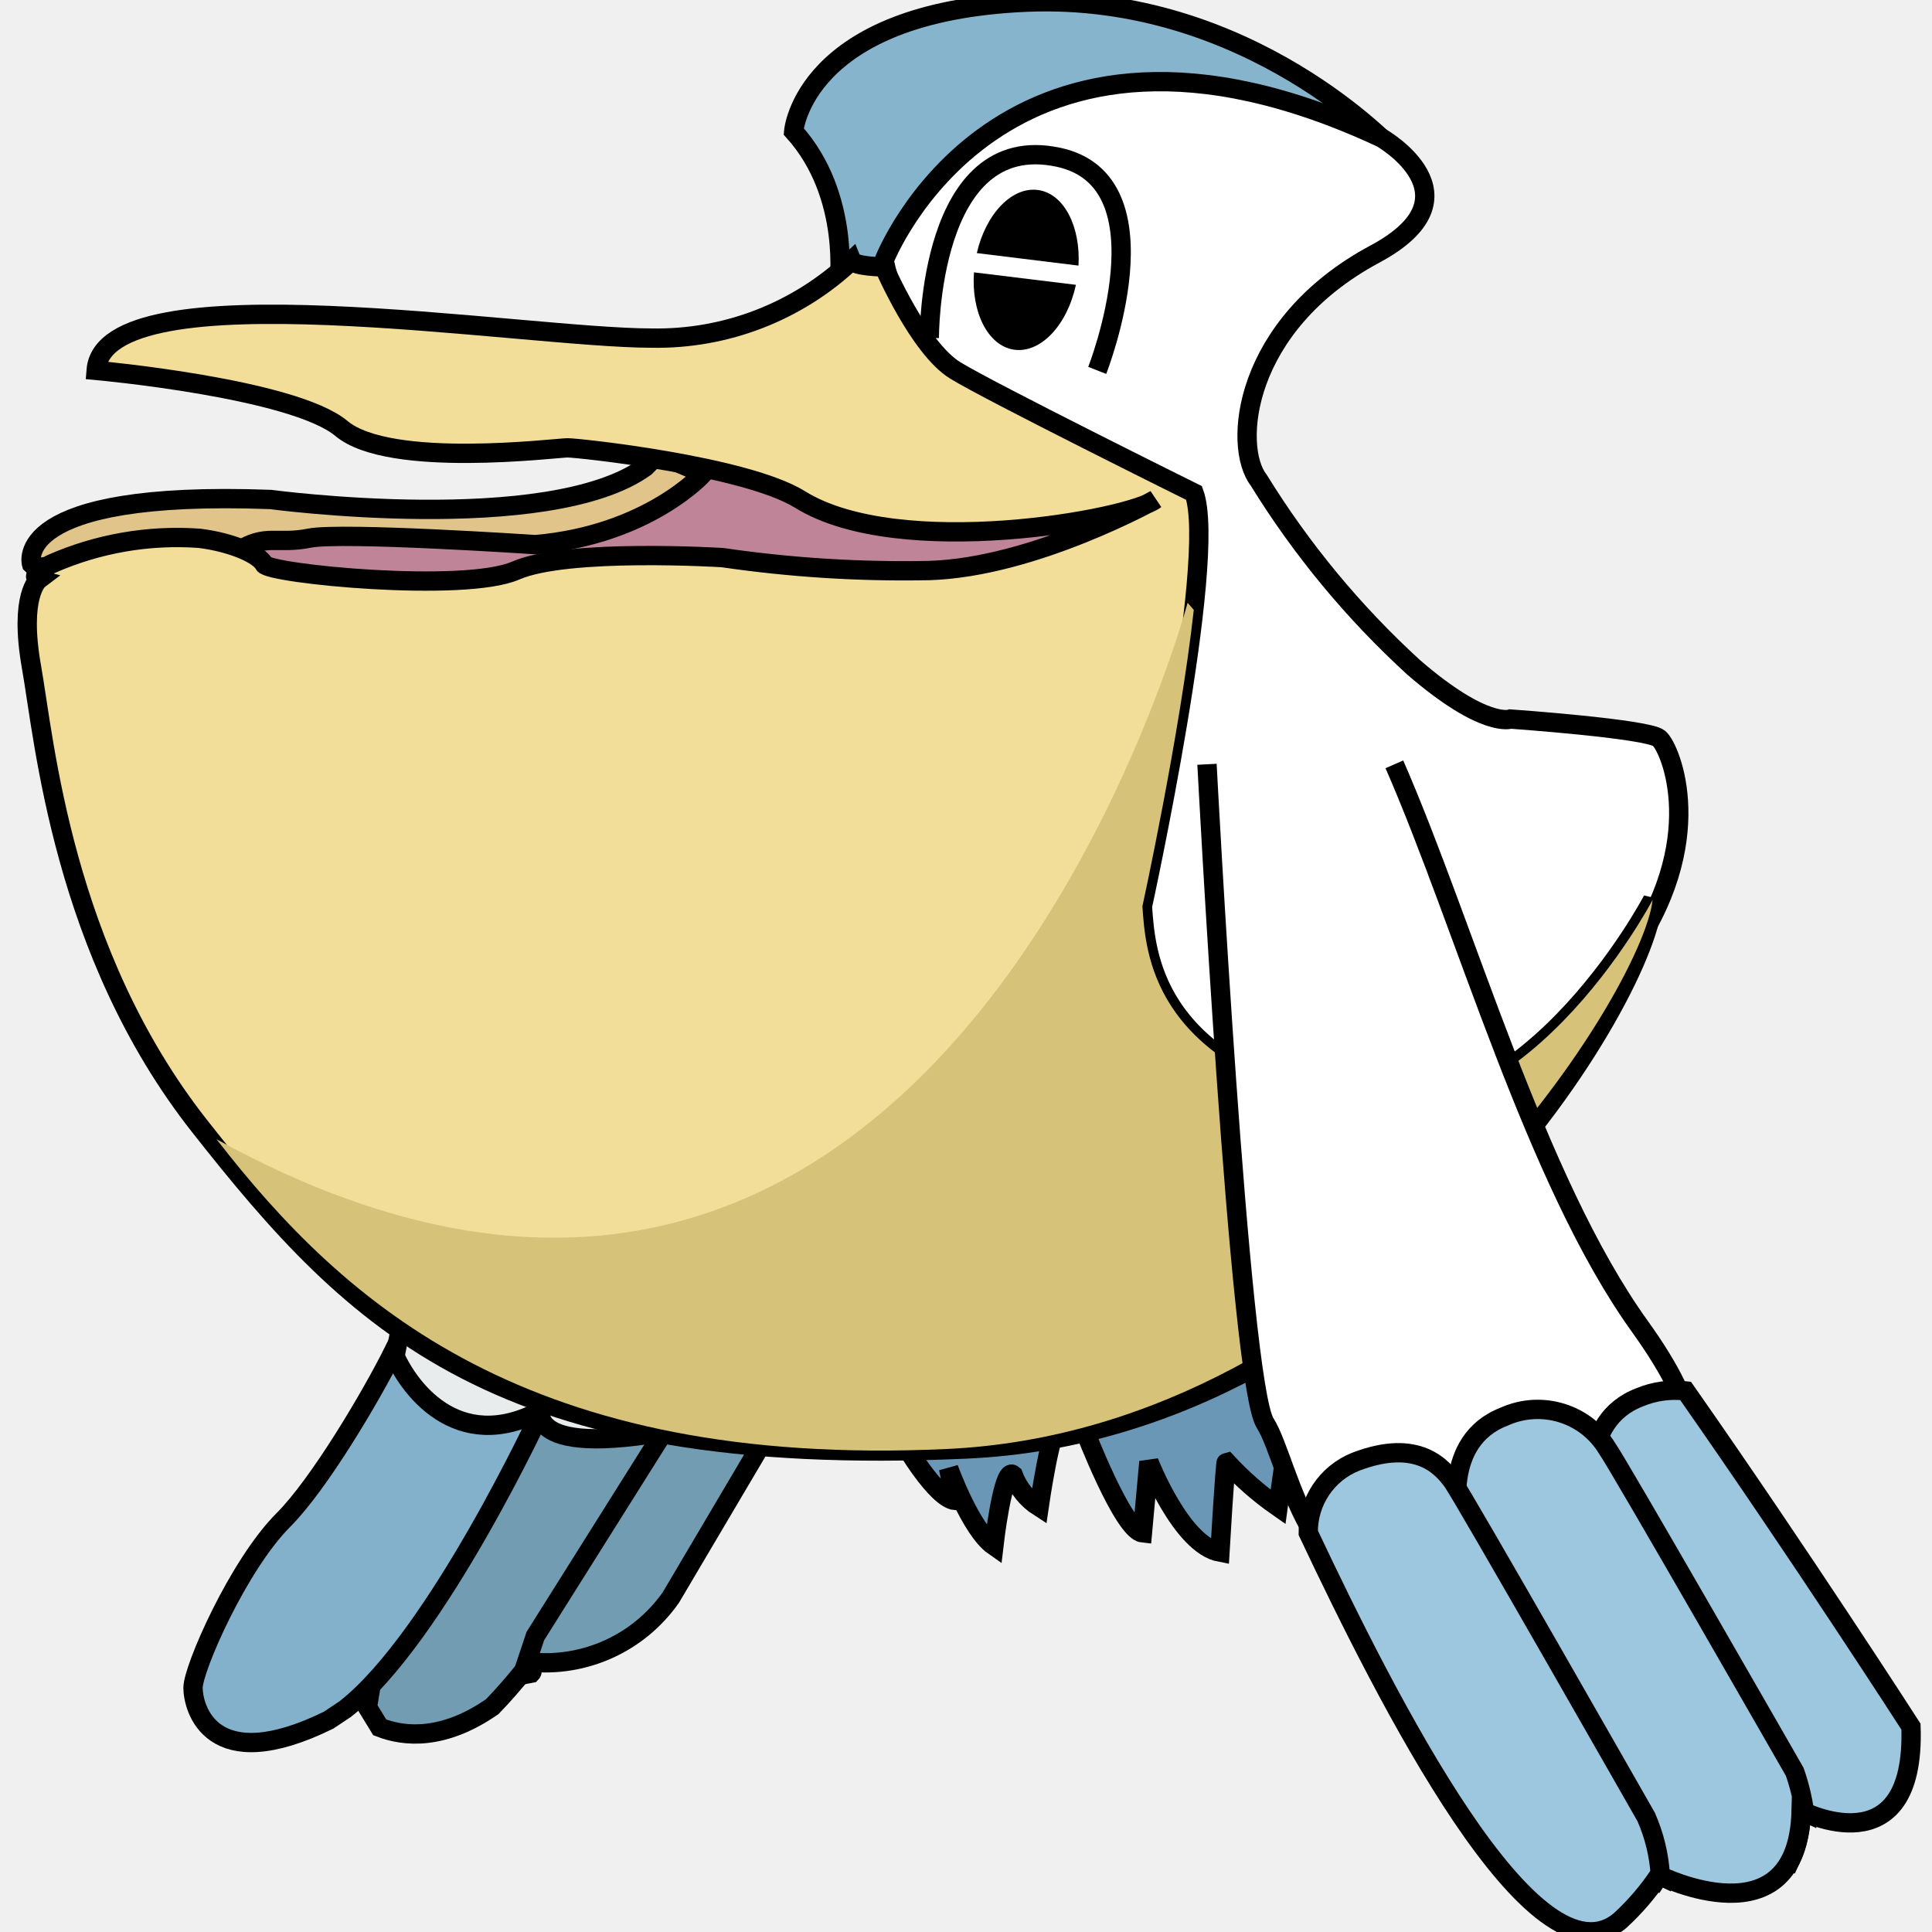
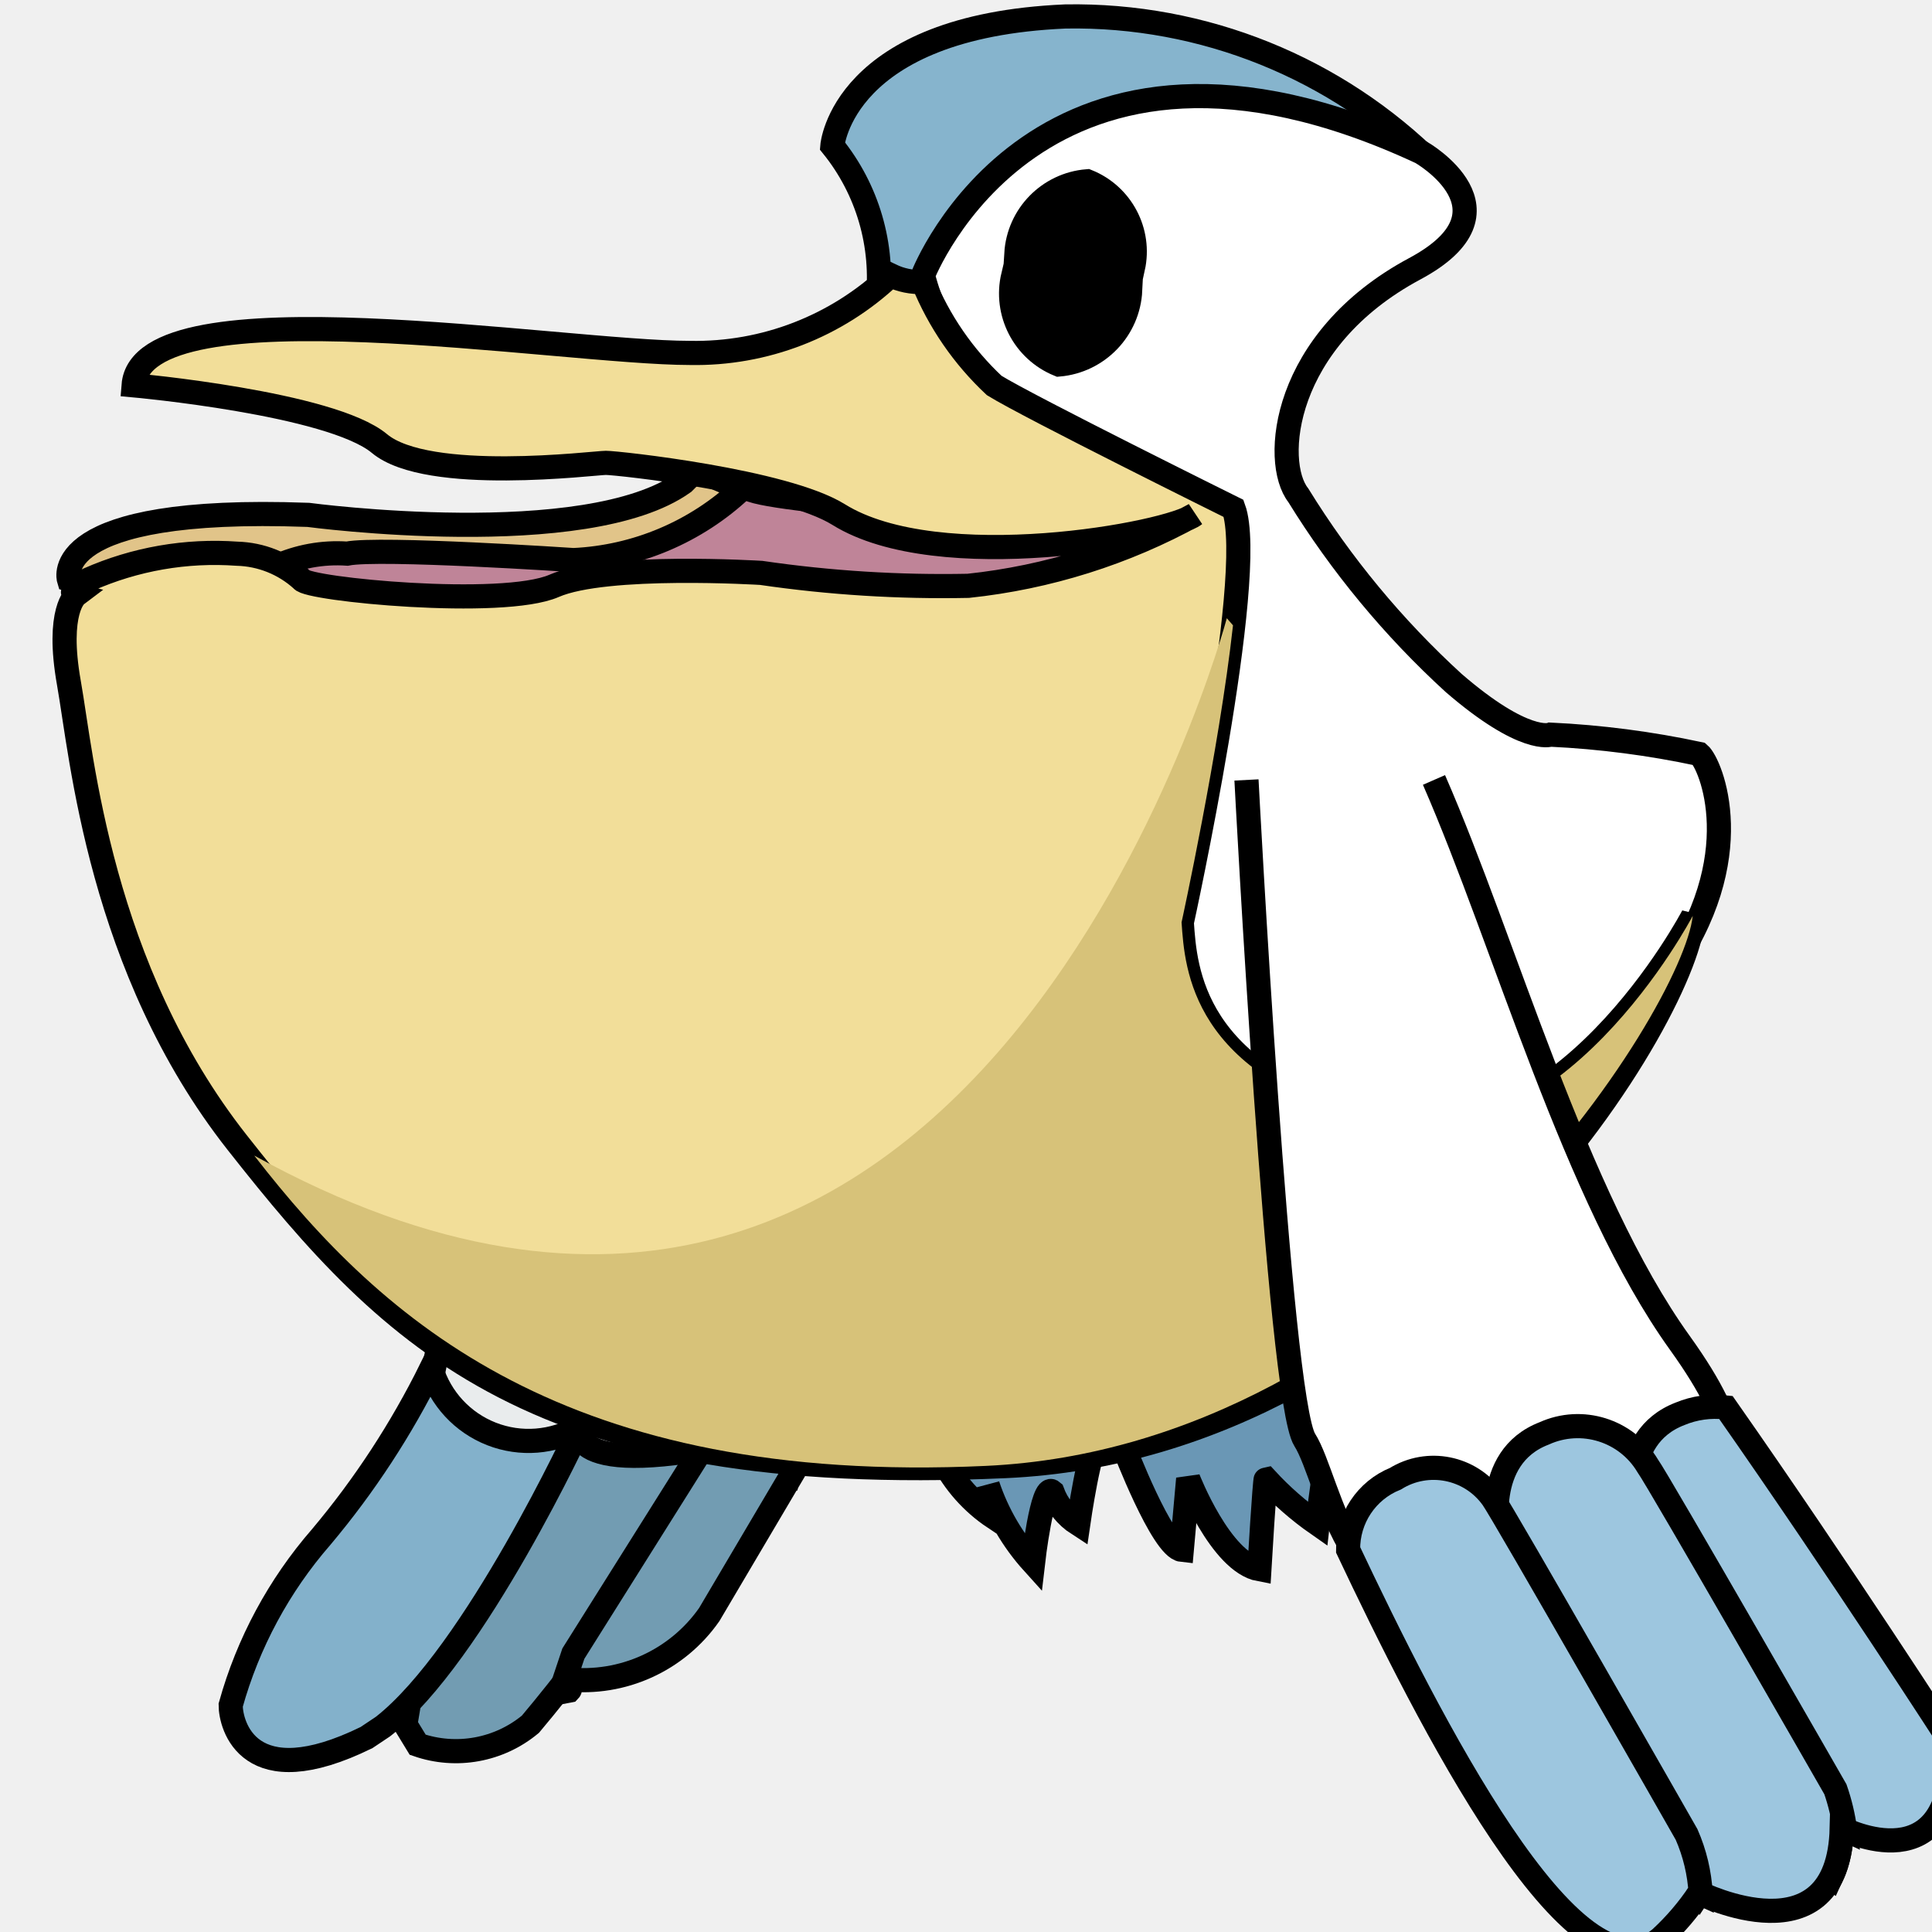
- <svg xmlns="http://www.w3.org/2000/svg" width="100" height="100" viewBox="0 0 100 100">
+ <svg xmlns="http://www.w3.org/2000/svg" width="40" height="40" viewBox="0 0 40 40">
  <defs>
    <style>
      .cls-1 {
        fill: #6a97b5;
      }

-       .cls-1, .cls-10, .cls-11, .cls-13, .cls-2, .cls-3, .cls-4, .cls-5, .cls-6, .cls-8 {
+       .cls-1, .cls-10, .cls-12, .cls-2, .cls-3, .cls-4, .cls-5, .cls-6, .cls-7, .cls-8, .cls-9 {
        stroke: #000;
-         stroke-width: 1px;
+         stroke-width: 0.5px;
      }

-       .cls-1, .cls-10, .cls-11, .cls-12, .cls-13, .cls-2, .cls-3, .cls-4, .cls-5, .cls-6, .cls-7, .cls-8, .cls-9 {
+       .cls-1, .cls-10, .cls-11, .cls-12, .cls-2, .cls-3, .cls-4, .cls-5, .cls-6, .cls-7, .cls-8, .cls-9 {
        fill-rule: evenodd;
      }

      .cls-2 {
        fill: #e9eced;
      }

      .cls-3 {
        fill: #729cb2;
      }

      .cls-4 {
        fill: #83b1cb;
      }

      .cls-5 {
        fill: #86b4cd;
      }

      .cls-6 {
        fill: #fff;
      }

      .cls-8 {
-         fill: none;
+         fill: #bf8498;
      }

      .cls-9 {
-         fill: #bf8498;
+         fill: #e1c489;
      }

      .cls-10 {
-         fill: #e1c489;
-       }
- 
-       .cls-11 {
        fill: #f2de99;
        stroke-linecap: round;
      }

-       .cls-12 {
+       .cls-11 {
        fill: #d7c279;
      }

-       .cls-13 {
+       .cls-12 {
        fill: #9dc6df;
      }
    </style>
  </defs>
-   <path id="形状_12_拷贝" data-name="形状 12 拷贝" class="cls-1" d="M56.123,73.991s2.006,5.237,3.009,5.349l0.334-3.677s1.669,4.3,3.677,4.68c0,0,.273-4.673.334-4.68A16.229,16.229,0,0,0,66.151,78s1.31-9.779,1.671-9.36C67.823,68.642,56.373,73.28,56.123,73.991Z" />
-   <path id="形状_12" data-name="形状 12" class="cls-1" d="M46.763,74.659s1.671,2.9,2.674,3.009L49.1,76s1.142,3.174,2.34,4.011c0,0,.474-4.138,1-3.677A3.361,3.361,0,0,0,53.783,78s0.641-4.431,1-4.011C54.785,73.991,47.013,73.949,46.763,74.659Z" />
-   <path id="形状_13" data-name="形状 13" class="cls-2" d="M20.354,70.648L21.022,67.3l18.386,4.68L38.74,75.662,28.042,76l-8.023-3.677Z" />
-   <path id="形状_11_拷贝_4" data-name="形状 11 拷贝 4" class="cls-3" d="M19.654,89.407l-0.637-1.042,0.334-2.006,8.692-13.706s-1.427,2.946,7.02,1.337c0,0-5.084,9.718-9.585,14.347C22.96,90.081,20.951,89.913,19.654,89.407Z" />
-   <path id="形状_11" data-name="形状 11" class="cls-4" d="M17.863,88.466l-0.852.568c-6.129,3.009-7.02-.669-7.02-1.672s2.34-6.351,4.68-8.692c1.863-1.863,4.569-6.455,5.683-8.691,0.686,1.72,3.264,5.405,7.689,3.009C28.042,72.988,22.607,84.761,17.863,88.466Z" />
-   <path id="形状_11_拷贝_2" data-name="形状 11 拷贝 2" class="cls-3" d="M38.511,74.2l0.563,1.125-4.346,7.354a7.939,7.939,0,0,1-7.354,3.343c-0.184.2,0.3,0.4,0.123,0.581l-0.458.088,0.669-2.006L34.721,73.53C34.553,74.07,34.938,74.746,38.511,74.2Zm-3.79-.672a1.567,1.567,0,0,1,.341-0.543Z" />
-   <path id="形状_4" data-name="形状 4" class="cls-5" d="M43.42,14.822s0.669-4.68-2.34-8.023c0,0,.5-6.184,12.034-6.686S72.168,7.8,72.168,7.8a14.3,14.3,0,0,0-8.692-2.34c-1.458.049-8.551-.023-11.7,2.006-3.306,2.129-5.308,9.107-5.683,8.691C45.969,16.02,43.42,14.822,43.42,14.822Z" />
-   <path id="形状_5" data-name="形状 5" class="cls-6" d="M45.76,13.484S51.777-2.06,71.5,7.133c0,0,5.269,3.014-.334,6.017-6.868,3.68-7.368,9.972-6.017,11.7a45.5,45.5,0,0,0,8.023,9.694c3.677,3.176,5.014,2.674,5.014,2.674s7.1,0.5,7.689,1S88.549,43.57,84.2,49.588,74.258,59.951,71.166,59.616s-9.36-2.34-12.7-11.7A62.612,62.612,0,0,0,60.8,35.882a94.978,94.978,0,0,0,.334-10.363s-9.193-3.677-10.029-4.68S46.846,18.5,45.76,13.484Z" />
-   <path id="椭圆_1" data-name="椭圆 1" class="cls-7" d="M50.56,13.1c0.468-2.041,1.838-3.473,3.2-3.261,1.322,0.206,2.178,1.9,2.063,3.908Zm5.128,1.642c-0.447,2.091-1.837,3.57-3.218,3.355-1.343-.21-2.206-1.95-2.057-4Z" />
-   <path id="形状_8" data-name="形状 8" class="cls-8" d="M48.1,17.5s-0.065-10.807,6.686-9.36c5.85,1.254,2.006,11.032,2.006,11.032" />
-   <path id="形状_3" data-name="形状 3" class="cls-9" d="M11.662,28.862s-1.671-2.591,10.7-1.671S35.4,23.764,36.734,24.516s16.715,1.672,16.715,1.672h6.686l-5.683,3.677L42.082,31.536H26.371l-7.02.334-4.68-1.337Z" />
-   <path id="形状_2" data-name="形状 2" class="cls-10" d="M1.633,29.2S0.463,25.352,14,25.853c0,0,14.374,1.922,19.389-1.671l0.669-.669,2.34,1s-2.841,3.176-8.692,3.677c0,0-10.029-.669-11.7-0.334s-2.256-.251-3.677.669A16.866,16.866,0,0,0,3.3,29.2S1.968,29.53,1.633,29.2Z" />
-   <path id="形状_1_拷贝" data-name="形状 1 拷贝" class="cls-11" d="M44.088,13.484A14.674,14.674,0,0,1,33.725,17.5c-6.686,0-28.331-3.677-28.749,1.671,0,0,10.2.919,12.7,3.009s11.115,1,11.7,1,9.226,0.929,12.034,2.674c5.165,3.209,17.132,1,18.386,0,0,0-6.268,3.51-11.7,3.677a65,65,0,0,1-10.7-.669s-8.023-.5-10.7.669S13.919,29.7,13.668,29.2s-1.651-1.126-3.343-1.337A16.142,16.142,0,0,0,2.636,29.2C1.37,29.834,2,30,2,30s-1.035.784-.367,4.544,1.588,14.709,8.692,23.735C18.408,68.549,25.791,76.092,50,75c22.23-1,35.54-23.992,35.54-28.421,0,0-6.853,13.121-16.38,10.7S59.3,49.337,59.131,46.913c0,0,3.928-17.968,2.674-21.395,0,0-10.575-5.243-12.369-6.351-1.877-1.16-3.677-5.349-3.677-5.349S44.22,13.8,44.088,13.484Z" />
-   <path id="形状_9" data-name="形状 9" class="cls-12" d="M49,75c-21.665,1-31.132-7.444-37.793-16.034C48.553,79.541,61.471,31.2,61.471,31.2l0.319,0.368c-0.718,6.465-2.659,15.344-2.659,15.344,0.167,2.424.5,7.939,10.029,10.363s16.38-10.7,16.38-10.7C85.033,51.375,70.846,73.987,49,75Z" />
-   <path id="形状_7_拷贝_3" data-name="形状 7 拷贝 3" class="cls-6" d="M62.474,39.559s1.671,32.008,3.009,34.1,2.507,11.031,8.357,6.017c0,0,8.286,1.9,9.026-4.011,0,0,8.744,2.357,2.006-7.02-5.424-7.548-9.031-20.7-12.7-29.083" />
-   <path id="形状_7_拷贝_2" data-name="形状 7 拷贝 2" class="cls-13" d="M93.229,93.714a5.881,5.881,0,0,1-.548,2.551c-4.433-2.665-6.138-8.9-6.138-8.9l-4.011-9.694s-0.919-4.1,2.34-5.349a4.737,4.737,0,0,1,2.372-.331c5.972,8.528,11.668,17.38,11.668,17.38C99.162,96.806,93.229,93.714,93.229,93.714Z" />
-   <path id="形状_7_拷贝" data-name="形状 7 拷贝" class="cls-13" d="M92.894,91.708A10.685,10.685,0,0,1,93.4,93.8c-0.109-.049-0.172-0.082-0.172-0.082-0.167,6.936-7.354,3.343-7.354,3.343a2,2,0,0,1-.142.253c-4.486-2.64-6.209-8.945-6.209-8.945l-4.011-9.694s-0.919-4.095,2.34-5.349A4.21,4.21,0,0,1,83.2,74.994C83.7,75.662,92.894,91.708,92.894,91.708Z" />
-   <path id="形状_7" data-name="形状 7" class="cls-13" d="M85.939,97.088l-0.065-.031a12.985,12.985,0,0,1-2.006,2.34c-4.424,3.791-12.1-11.481-16.153-20.059a3.9,3.9,0,0,1,2.447-3.676c3.259-1.254,4.513.334,5.014,1S85.206,94.048,85.206,94.048A8.765,8.765,0,0,1,85.939,97.088Z" />
+   <path id="形状_12_拷贝" data-name="形状 12 拷贝" class="cls-1" d="M23.262,29.945s0.8,2.1,1.206,2.143L24.6,30.615s0.669,1.724,1.474,1.875c0,0,.11-1.873.134-1.875a6.506,6.506,0,0,0,1.072.938,28.1,28.1,0,0,1,.67-3.751A40.8,40.8,0,0,0,23.262,29.945Z" />
+   <path id="形状_12" data-name="形状 12" class="cls-1" d="M19.511,30.213a3.193,3.193,0,0,0,1.072,1.206l-0.134-.67a4.539,4.539,0,0,0,.938,1.607s0.19-1.658.4-1.473a1.347,1.347,0,0,0,.536.67s0.257-1.776.4-1.608C22.726,29.945,19.611,29.929,19.511,30.213Z" />
+   <path id="形状_13" data-name="形状 13" class="cls-2" d="M8.928,28.606L9.2,27.266l7.368,1.875L16.3,30.615l-4.286.134L8.794,29.276Z" />
+   <path id="形状_11_拷贝_4" data-name="形状 11 拷贝 4" class="cls-3" d="M8.648,36.123l-0.255-.418,0.134-.8,3.483-5.492s-0.572,1.181,2.813.536a31.472,31.472,0,0,1-3.841,5.749A2.415,2.415,0,0,1,8.648,36.123Z" />
+   <path id="形状_11" data-name="形状 11" class="cls-4" d="M7.93,35.746l-0.341.228c-2.456,1.206-2.813-.268-2.813-0.67a8.963,8.963,0,0,1,1.875-3.483,17.384,17.384,0,0,0,2.277-3.483,2.107,2.107,0,0,0,3.081,1.206S9.831,34.261,7.93,35.746Z" />
+   <path id="形状_11_拷贝_2" data-name="形状 11 拷贝 2" class="cls-3" d="M16.2,30.03l0.225,0.451-1.741,2.947a3.181,3.181,0,0,1-2.947,1.34c-0.074.082,0.121,0.159,0.049,0.233l-0.183.035,0.268-.8,2.81-4.471C14.618,29.977,14.773,30.248,16.2,30.03Zm-1.519-.269a0.628,0.628,0,0,1,.137-0.218Z" />
+   <path id="形状_4" data-name="形状 4" class="cls-5" d="M18.171,6.235a4.337,4.337,0,0,0-.938-3.215s0.2-2.478,4.822-2.679a10.539,10.539,0,0,1,7.635,3.081,5.729,5.729,0,0,0-3.483-.938c-0.584.02-3.427-.009-4.688,0.8-1.325.853-2.127,3.649-2.277,3.483C19.193,6.716,18.171,6.235,18.171,6.235Z" />
+   <path id="形状_5" data-name="形状 5" class="cls-6" d="M19.109,5.7S21.52-.529,29.424,3.154c0,0,2.111,1.208-.134,2.411-2.752,1.475-2.953,4-2.411,4.688a18.227,18.227,0,0,0,3.215,3.885C31.567,15.411,32.1,15.21,32.1,15.21a19.01,19.01,0,0,1,3.081.4c0.234,0.2,1.072,2.143-.67,4.554s-3.985,4.153-5.224,4.019-3.751-.938-5.09-4.688a25.1,25.1,0,0,0,.938-4.822,38.054,38.054,0,0,0,.134-4.153,29.312,29.312,0,0,1-4.019-1.875A4.91,4.91,0,0,1,19.109,5.7Z" />
+   <path id="椭圆_1" data-name="椭圆 1" class="cls-7" d="M21.042,5.253a1.6,1.6,0,0,1,1.468-1.5,1.569,1.569,0,0,1,.947,1.795ZM23.4,6.007a1.622,1.622,0,0,1-1.478,1.54,1.588,1.588,0,0,1-.945-1.839Z" />
+   <path id="形状_3" data-name="形状 3" class="cls-8" d="M5.446,11.861s-0.67-1.038,4.287-.67,5.224-1.373,5.76-1.072,6.7,0.67,6.7.67h2.679l-2.277,1.473-4.956.67h-6.3l-2.813.134-1.875-.536Z" />
+   <path id="形状_2" data-name="形状 2" class="cls-9" d="M1.427,12s-0.469-1.54,4.956-1.34c0,0,5.76.77,7.769-.67l0.268-.268,0.938,0.4a5.458,5.458,0,0,1-3.483,1.474s-4.019-.268-4.688-0.134a3.053,3.053,0,0,0-1.474.268A6.758,6.758,0,0,0,2.1,12,1.118,1.118,0,0,1,1.427,12Z" />
+   <path id="形状_1_拷贝" data-name="形状 1 拷贝" class="cls-10" d="M18.439,5.7a5.88,5.88,0,0,1-4.153,1.607c-2.679,0-11.353-1.473-11.52.67,0,0,4.086.368,5.09,1.206s4.454,0.4,4.688.4,3.7,0.372,4.822,1.072c2.07,1.286,6.865.4,7.368,0a12.41,12.41,0,0,1-4.688,1.474,26.043,26.043,0,0,1-4.287-.268s-3.215-.2-4.286.268S6.35,12.2,6.249,12a2.08,2.08,0,0,0-1.34-.536A6.468,6.468,0,0,0,1.829,12c-0.508.256-.255,0.322-0.255,0.322s-0.415.314-.147,1.821,0.636,5.894,3.483,9.511c3.239,4.115,6.2,7.138,15.9,6.7,8.908-.4,14.241-9.614,14.241-11.389,0,0-2.746,5.258-6.564,4.287s-3.952-3.181-4.019-4.153c0,0,1.574-7.2,1.072-8.573,0,0-4.238-2.1-4.956-2.545a6.058,6.058,0,0,1-1.473-2.143A1.393,1.393,0,0,1,18.439,5.7Z" />
+   <path id="形状_9" data-name="形状 9" class="cls-11" d="M20.408,30.35c-8.681.4-12.475-2.983-15.144-6.425C20.228,32.169,25.4,12.8,25.4,12.8l0.128,0.147c-0.287,2.591-1.065,6.149-1.065,6.149,0.067,0.971.2,3.181,4.019,4.153s6.564-4.287,6.564-4.287C34.847,20.883,29.161,29.944,20.408,30.35Z" />
+   <path id="形状_7_拷贝_3" data-name="形状 7 拷贝 3" class="cls-6" d="M25.807,16.148s0.67,12.826,1.206,13.663,1,4.421,3.349,2.411c0,0,3.32.76,3.617-1.607,0,0,3.5.944,0.8-2.813-2.173-3.025-3.619-8.293-5.09-11.654" />
+   <path id="形状_7_拷贝_2" data-name="形状 7 拷贝 2" class="cls-12" d="M38.131,37.849a2.359,2.359,0,0,1-.22,1.022A6.727,6.727,0,0,1,35.452,35.3l-1.608-3.885s-0.368-1.641.938-2.143a1.9,1.9,0,0,1,.95-0.133c2.393,3.417,4.676,6.964,4.676,6.964C40.508,39.088,38.131,37.849,38.131,37.849Z" />
+   <path id="形状_7_拷贝" data-name="形状 7 拷贝" class="cls-12" d="M38,37.045a4.286,4.286,0,0,1,.2.837c-0.044-.02-0.069-0.033-0.069-0.033-0.067,2.78-2.947,1.34-2.947,1.34a0.814,0.814,0,0,1-.057.1,6.7,6.7,0,0,1-2.488-3.584l-1.607-3.885s-0.368-1.641.938-2.143a1.687,1.687,0,0,1,2.143.67C34.313,30.615,38,37.045,38,37.045Z" />
+   <path id="形状_7" data-name="形状 7" class="cls-12" d="M35.21,39.2l-0.026-.012a5.206,5.206,0,0,1-.8.938c-1.773,1.519-4.847-4.6-6.473-8.038a1.564,1.564,0,0,1,.98-1.473,1.5,1.5,0,0,1,2.009.4c0.2,0.268,4.019,6.966,4.019,6.966A3.514,3.514,0,0,1,35.21,39.2Z" />
</svg>
